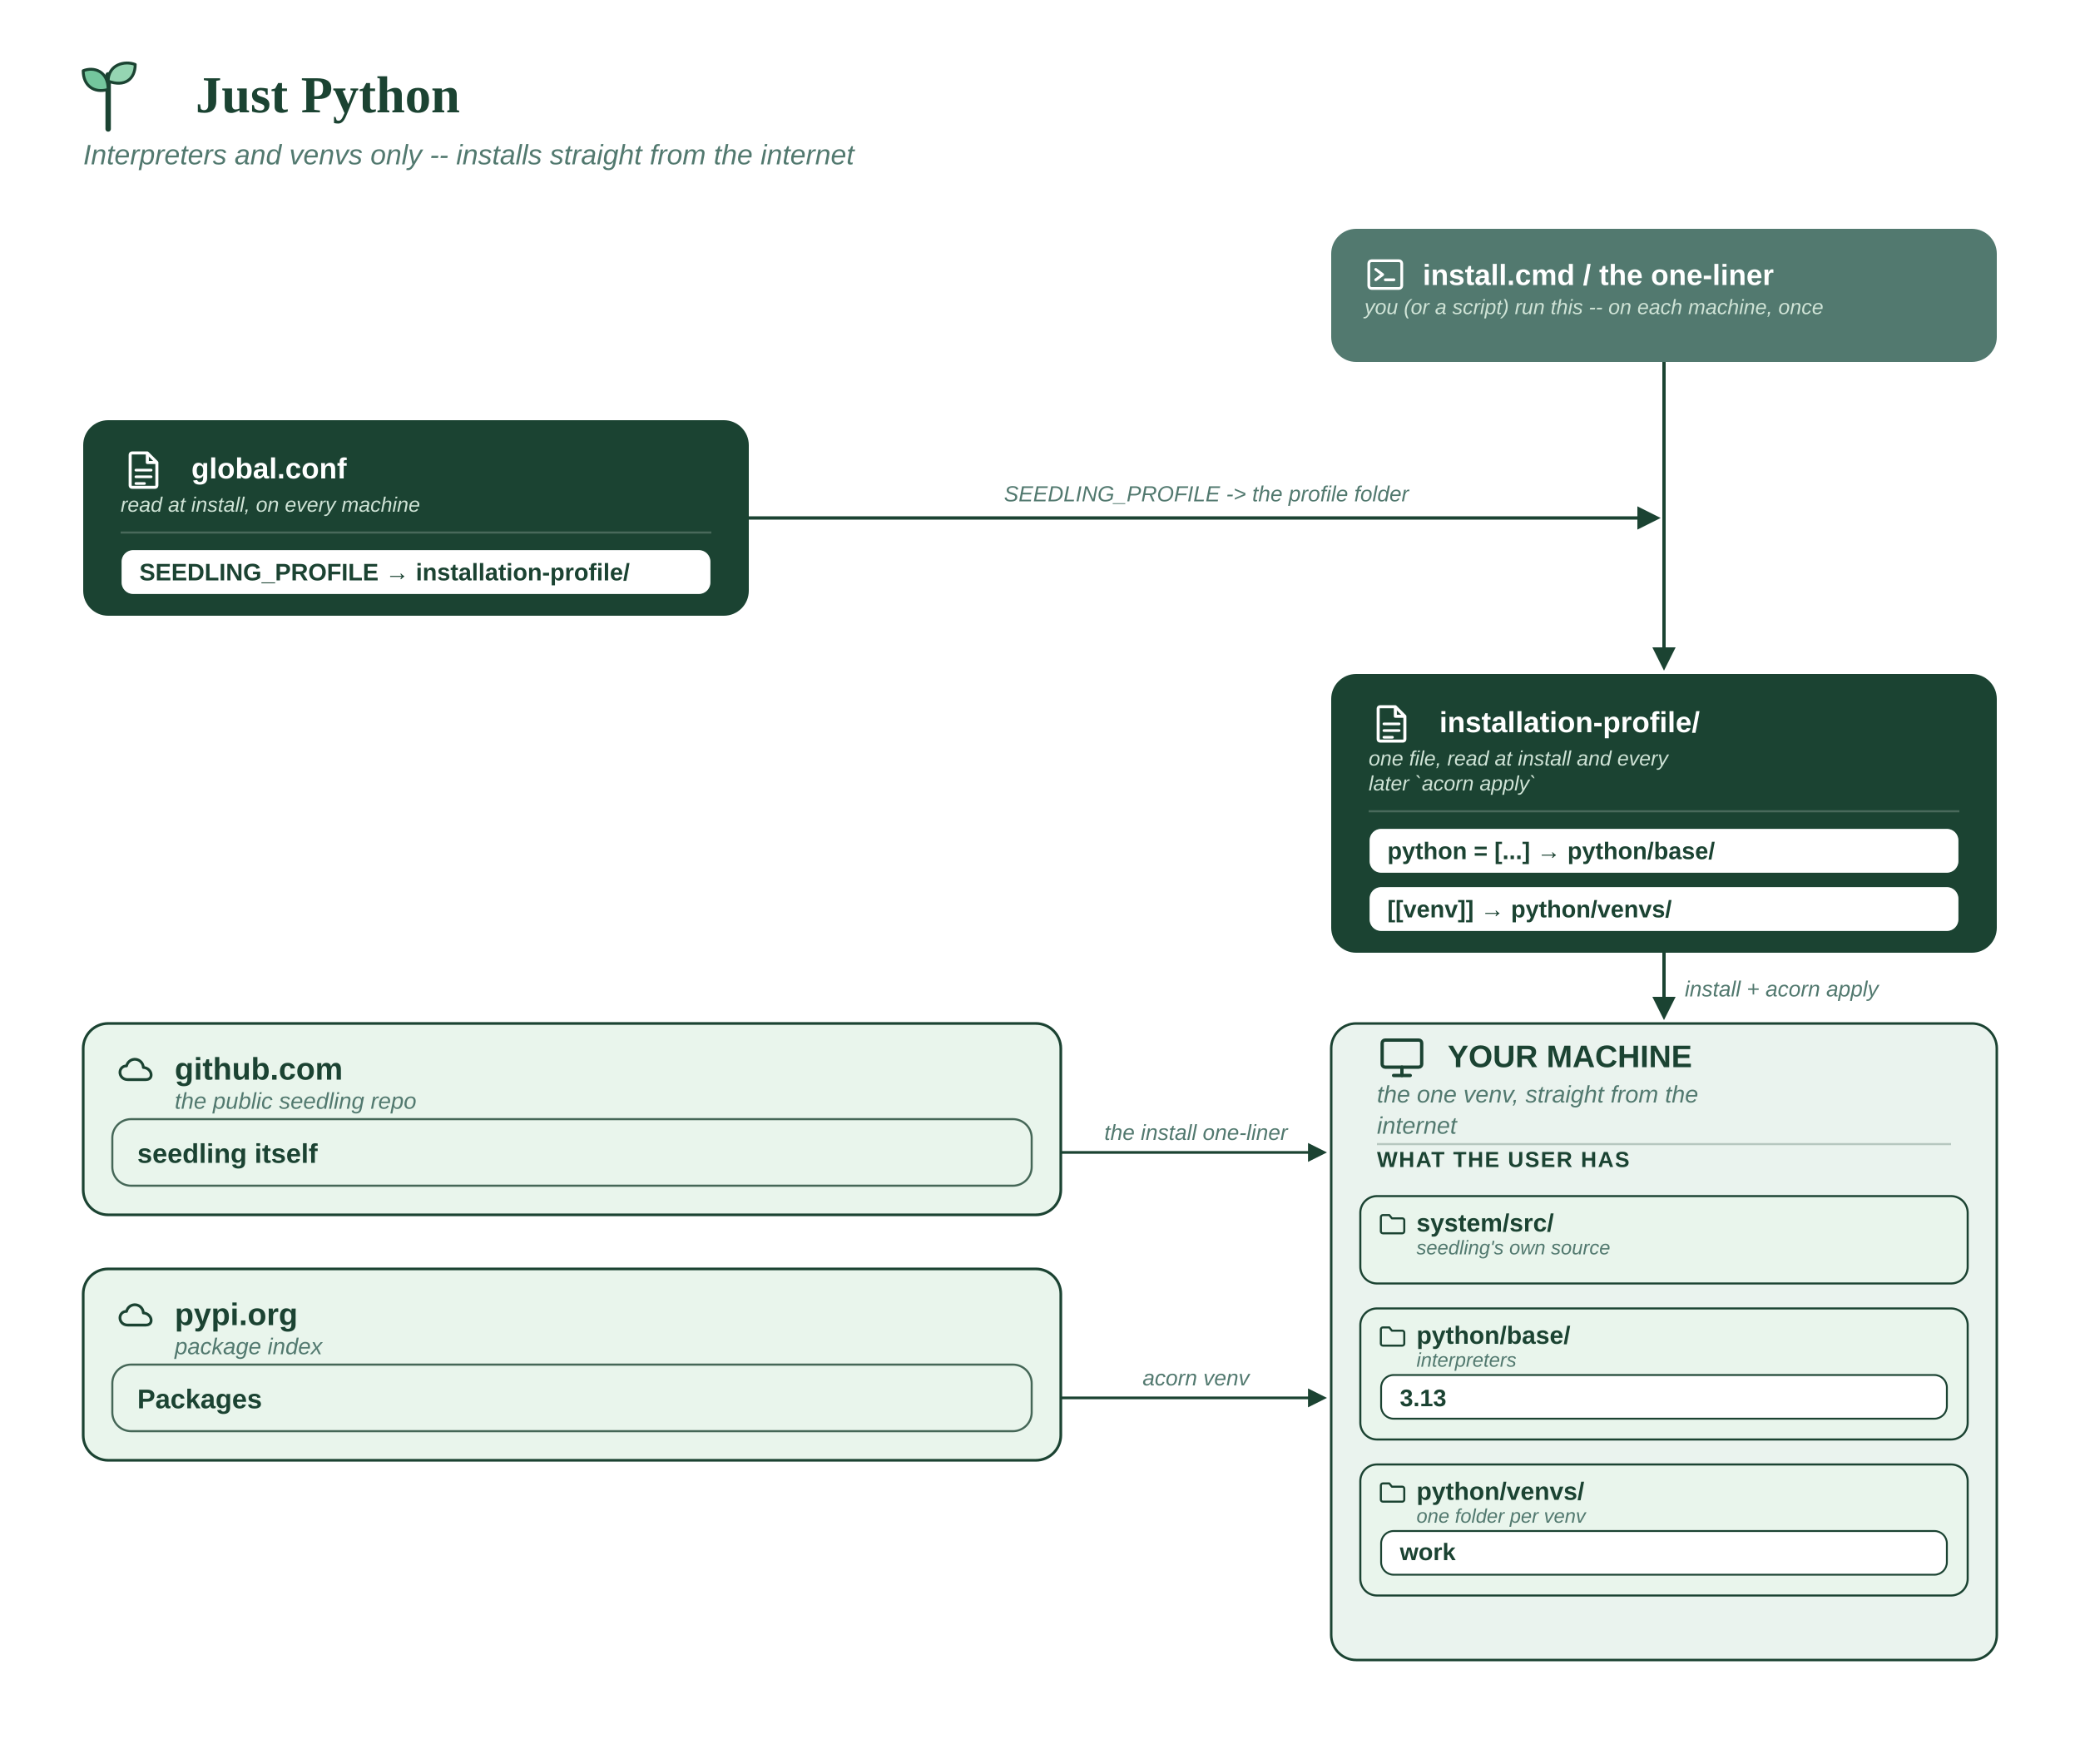
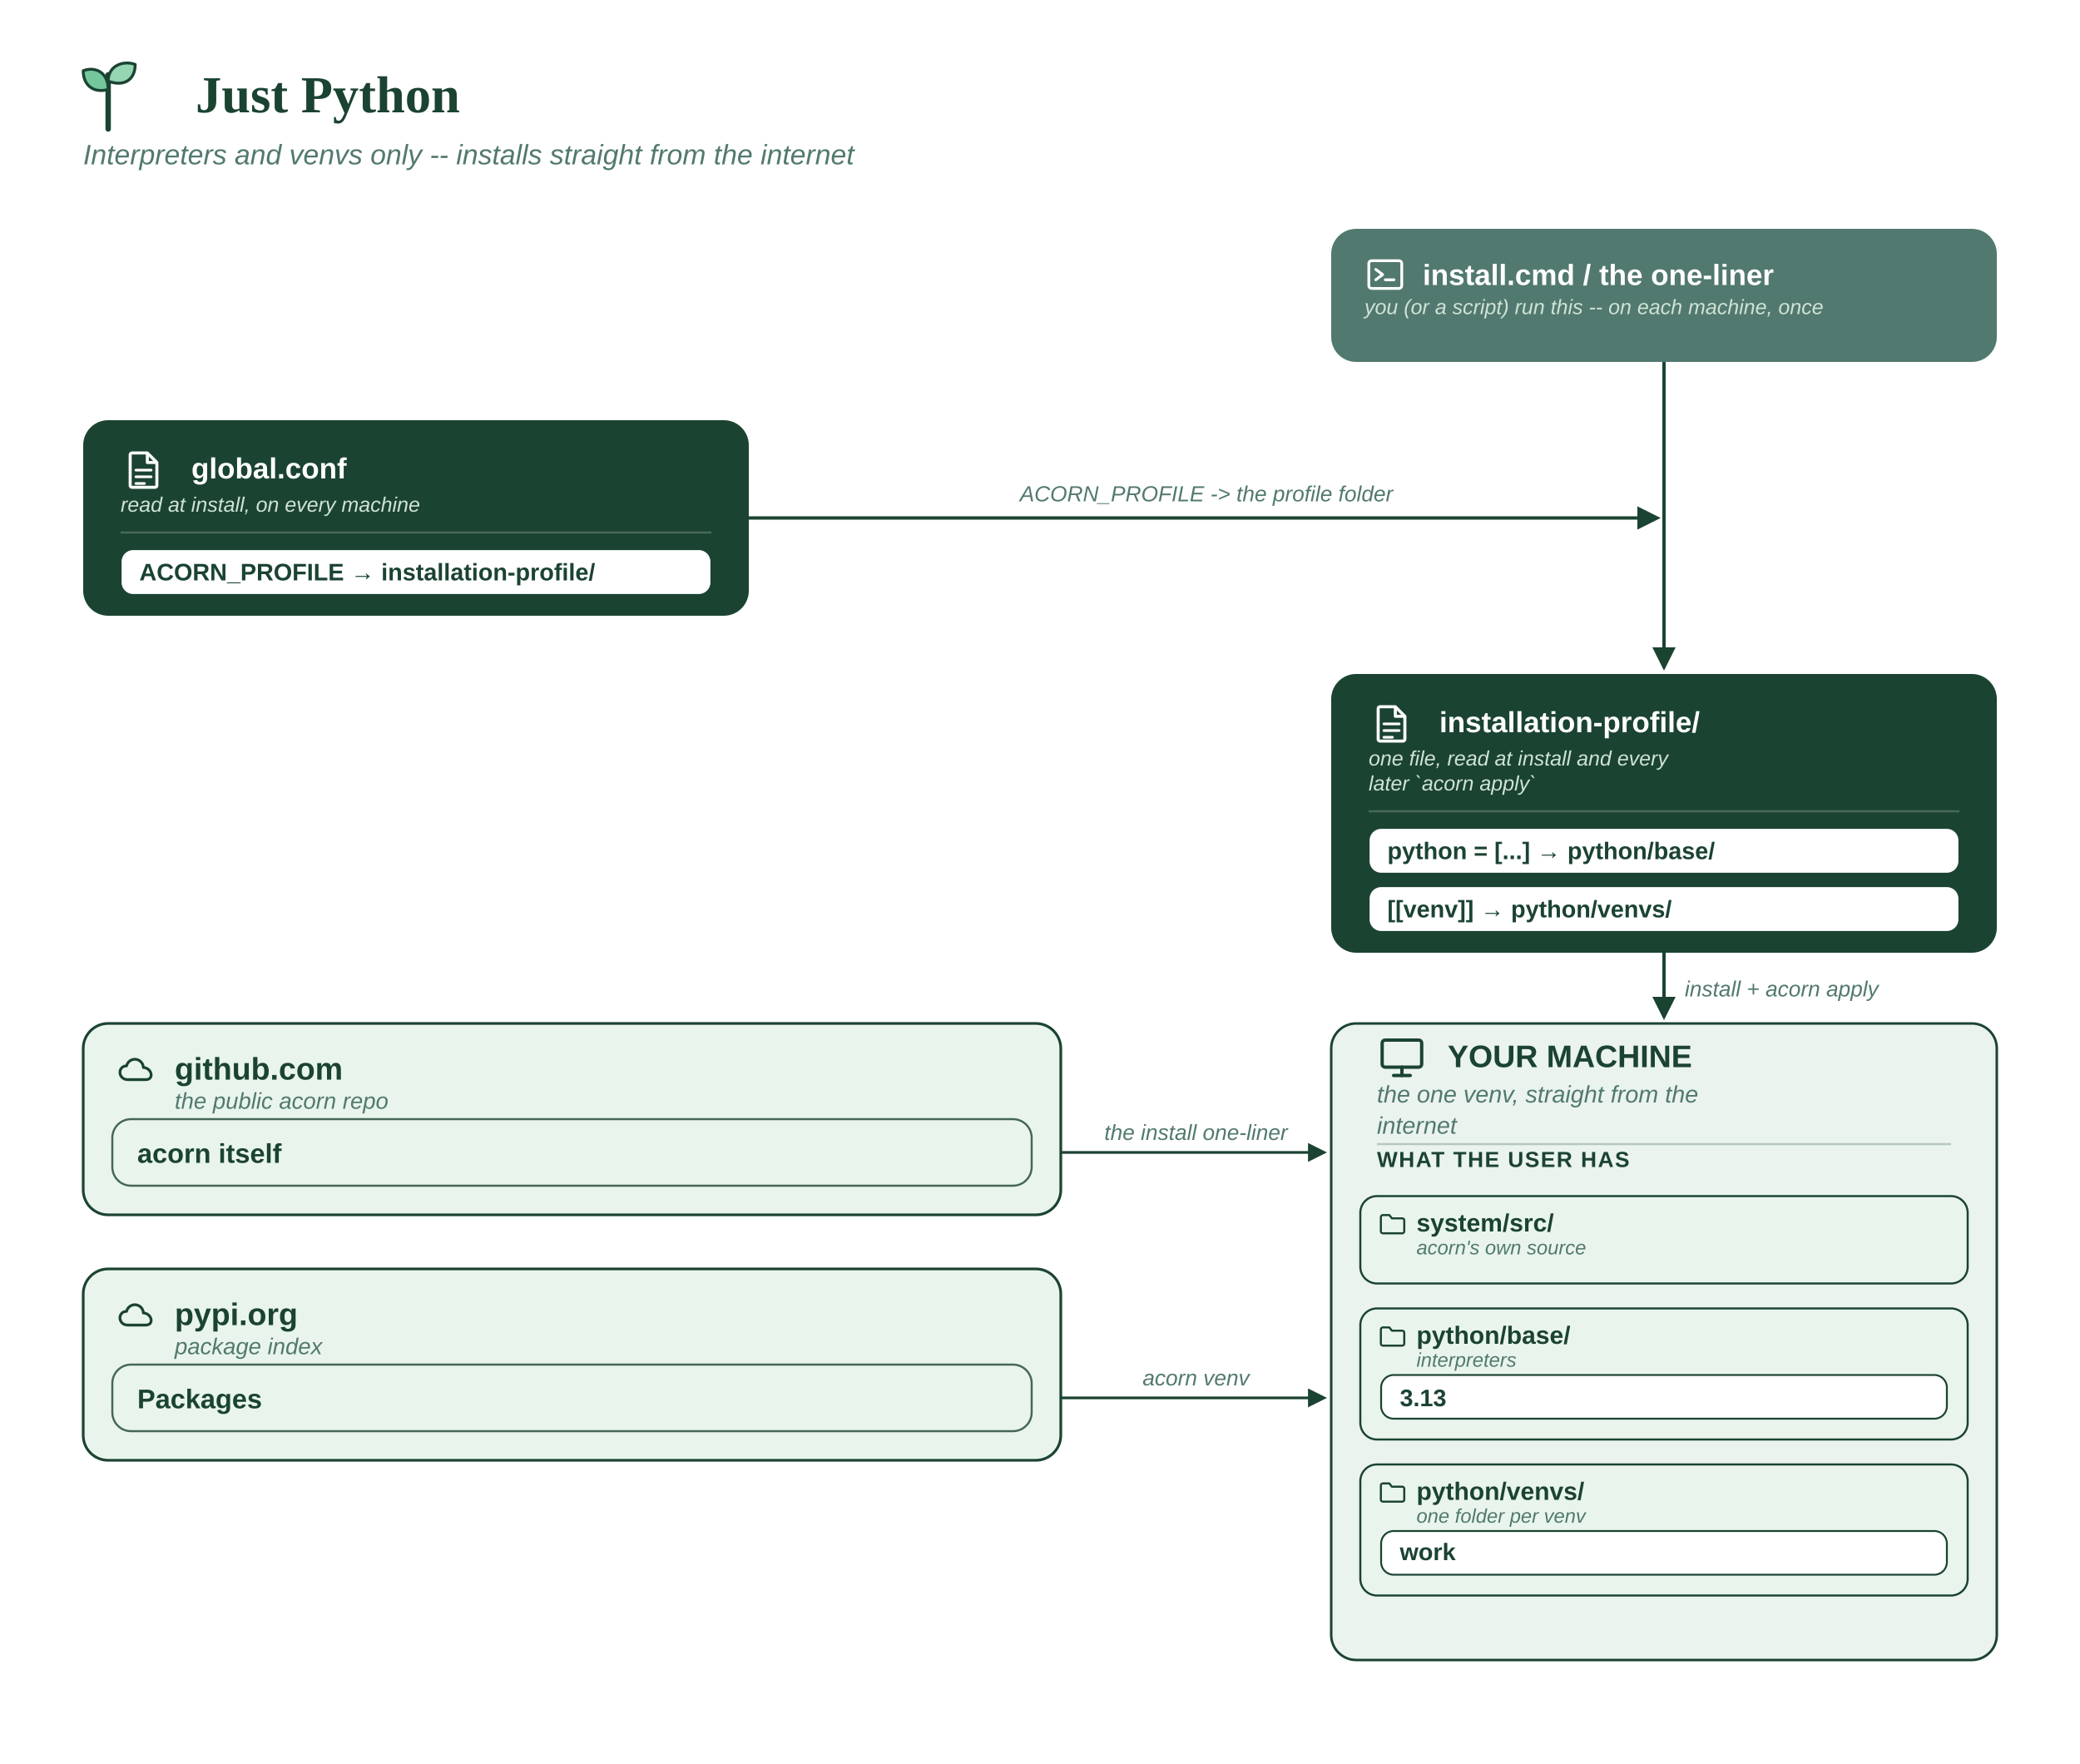
<svg xmlns="http://www.w3.org/2000/svg" viewBox="0 0 1000 848" font-family="Arial, Helvetica, sans-serif">
  <defs>
    <defs>
      <style>
      .head  { font-family: Georgia, 'Times New Roman', serif; }
      .body  { font-family: Arial, Helvetica, sans-serif; }
      .fg    { fill: #1B4332; }
      .fw    { fill: #FFFFFF; }
      .fmute { fill: #52796F; }
    </style>
      <marker id="arrow" markerWidth="7" markerHeight="7" refX="5.5" refY="3.5" orient="auto">
        <path d="M0,0 L7,3.5 L0,7 Z" fill="#1B4332" />
      </marker>
      <symbol id="ic-cloud" viewBox="0 0 24 24">
        <path d="M6.5 18 C3.5 18 2 15.8 2 13.8 C2 11.6 3.8 10 5.8 10.1 C6.4 7.6 8.7 6 11.2 6.3 C13.6 6.6 15.4 8.6 15.5 11 C17.9 11.1 20 13 20 15.3 C20 17.4 18.2 18 17 18 Z" fill="none" stroke="currentColor" stroke-width="1.6" stroke-linejoin="round" />
      </symbol>
      <symbol id="ic-box" viewBox="0 0 24 24">
        <path d="M3 8 L12 4 L21 8 L12 12 Z" fill="none" stroke="currentColor" stroke-width="1.6" stroke-linejoin="round" />
        <path d="M3 8 V17 L12 21 V12" fill="none" stroke="currentColor" stroke-width="1.6" stroke-linejoin="round" />
        <path d="M21 8 V17 L12 21" fill="none" stroke="currentColor" stroke-width="1.6" stroke-linejoin="round" />
      </symbol>
      <symbol id="ic-server" viewBox="0 0 24 24">
        <rect x="3" y="4" width="18" height="6" rx="1.3" fill="none" stroke="currentColor" stroke-width="1.6" />
        <rect x="3" y="14" width="18" height="6" rx="1.3" fill="none" stroke="currentColor" stroke-width="1.6" />
        <circle cx="7" cy="7" r="1" fill="currentColor" />
        <circle cx="7" cy="17" r="1" fill="currentColor" />
      </symbol>
      <symbol id="ic-monitor" viewBox="0 0 24 24">
        <rect x="2.5" y="4" width="19" height="13" rx="1.4" fill="none" stroke="currentColor" stroke-width="1.6" />
        <line x1="8" y1="21" x2="16" y2="21" stroke="currentColor" stroke-width="1.6" stroke-linecap="round" />
        <line x1="12" y1="17" x2="12" y2="21" stroke="currentColor" stroke-width="1.6" stroke-linecap="round" />
      </symbol>
      <symbol id="ic-folder" viewBox="0 0 24 24">
        <path d="M3 6.5 C3 5.7 3.7 5 4.5 5 H9.5 L11.5 7.5 H19.5 C20.3 7.5 21 8.2 21 9 V17.5 C21 18.3 20.3 19 19.5 19 H4.5 C3.7 19 3 18.3 3 17.5 Z" fill="none" stroke="currentColor" stroke-width="1.6" stroke-linejoin="round" />
      </symbol>
      <symbol id="ic-doc" viewBox="0 0 24 24">
        <path d="M6 3 H14 L19 8 V20 C19 20.6 18.6 21 18 21 H6 C5.4 21 5 20.6 5 20 V4 C5 3.4 5.4 3 6 3 Z" fill="none" stroke="currentColor" stroke-width="1.6" stroke-linejoin="round" />
        <path d="M14 3 V8 H19" fill="none" stroke="currentColor" stroke-width="1.6" stroke-linejoin="round" />
        <line x1="8" y1="12" x2="16" y2="12" stroke="currentColor" stroke-width="1.4" stroke-linecap="round" />
        <line x1="8" y1="15.5" x2="16" y2="15.5" stroke="currentColor" stroke-width="1.4" stroke-linecap="round" />
        <line x1="8" y1="19" x2="12.5" y2="19" stroke="currentColor" stroke-width="1.4" stroke-linecap="round" />
      </symbol>
      <symbol id="ic-terminal" viewBox="0 0 24 24">
        <rect x="2.5" y="4" width="19" height="16" rx="1.6" fill="none" stroke="currentColor" stroke-width="1.6" />
        <path d="M6.5 9 L10.5 12 L6.5 15" fill="none" stroke="currentColor" stroke-width="1.6" stroke-linecap="round" stroke-linejoin="round" />
        <line x1="12" y1="15" x2="17" y2="15" stroke="currentColor" stroke-width="1.6" stroke-linecap="round" />
      </symbol>
    </defs>
  </defs>
  <rect x="0" y="0" width="1000" height="848" fill="#FFFFFF" />
  <g transform="translate(40,20)">
    <path d="M12 42 V16" stroke="#1B4332" stroke-width="2.6" stroke-linecap="round" fill="none" />
    <path d="M12 23 C12 14 5 12 0 14 C0 21 5 25 12 23 Z" fill="#74C69D" stroke="#1B4332" stroke-width="1.4" stroke-linejoin="round" />
    <path d="M12 19 C12 11 20 9 25 11 C25 18 20 22 12 19 Z" fill="#95D5B2" stroke="#1B4332" stroke-width="1.4" stroke-linejoin="round" />
  </g>
  <text x="94" y="54" class="head fg" font-size="25" font-weight="700">Just Python</text>
  <text x="40" y="79" class="body fmute" font-size="13.5" font-style="italic">Interpreters and venvs only -- installs straight from the internet</text>
  <rect x="640" y="110" width="320" height="64" rx="12" fill="#52796F" />
  <use href="#ic-terminal" x="656" y="122" width="20" height="20" color="#FFFFFF" />
  <text x="684" y="137" class="body fw" font-size="14.0" font-weight="700">install.cmd  /  the one-liner</text>
  <text x="656" y="151" class="body" fill="#CFE3D6" font-size="10" font-style="italic">you (or a script) run this -- on each machine, once</text>
  <line x1="800" y1="174" x2="800" y2="320" stroke="#1B4332" stroke-width="1.6" marker-end="url(#arrow)" />
  <rect x="40" y="202" width="320" height="94" rx="12" fill="#1B4332" />
  <use href="#ic-doc" x="58" y="215" width="22" height="22" color="#FFFFFF" />
  <text x="92" y="230" class="body fw" font-size="14" font-weight="700">global.conf</text>
  <text x="58" y="246" class="body" fill="#CFE3D6" font-size="10" font-style="italic">read at install, on every machine</text>
  <line x1="58" y1="256" x2="342" y2="256" stroke="#FFFFFF" stroke-width="1" opacity="0.2" />
  <rect x="58" y="264" width="284" height="22" rx="6" fill="#FFFFFF" stroke="#1B4332" stroke-width="0.9" />
-   <text x="67" y="279" class="body fg" font-size="11.5" font-weight="600">SEEDLING_PROFILE  →  installation-profile/</text>
+   <text x="67" y="279" class="body fg" font-size="11.5" font-weight="600">ACORN_PROFILE  →  installation-profile/</text>
  <line x1="360" y1="249" x2="796" y2="249" stroke="#1B4332" stroke-width="1.6" marker-end="url(#arrow)" />
-   <text x="580" y="241" text-anchor="middle" class="body fmute" font-size="10.5" font-style="italic">SEEDLING_PROFILE -&gt; the profile folder</text>
+   <text x="580" y="241" text-anchor="middle" class="body fmute" font-size="10.5" font-style="italic">ACORN_PROFILE -&gt; the profile folder</text>
  <rect x="640" y="324" width="320" height="134" rx="12" fill="#1B4332" />
  <use href="#ic-doc" x="658" y="337" width="22" height="22" color="#FFFFFF" />
  <text x="692" y="352" class="body fw" font-size="14.0" font-weight="700">installation-profile/</text>
  <text x="658" y="368" class="body" fill="#CFE3D6" font-size="10" font-style="italic">one file, read at install and every</text>
  <text x="658" y="380" class="body" fill="#CFE3D6" font-size="10" font-style="italic">later `acorn apply`</text>
  <line x1="658" y1="390" x2="942" y2="390" stroke="#FFFFFF" stroke-width="1" opacity="0.2" />
  <rect x="658" y="398" width="284" height="22" rx="6" fill="#FFFFFF" stroke="#1B4332" stroke-width="0.9" />
  <text x="667" y="413" class="body fg" font-size="11.5" font-weight="600">python = [...]  →  python/base/</text>
  <rect x="658" y="426" width="284" height="22" rx="6" fill="#FFFFFF" stroke="#1B4332" stroke-width="0.9" />
  <text x="667" y="441" class="body fg" font-size="11.5" font-weight="600">[[venv]]  →  python/venvs/</text>
  <line x1="800" y1="458" x2="800" y2="488" stroke="#1B4332" stroke-width="1.6" marker-end="url(#arrow)" />
  <text x="810" y="479" class="body fmute" font-size="10.5" font-style="italic">install + acorn apply</text>
  <rect x="640" y="492" width="320" height="306" rx="12" fill="#EAF3EE" stroke="#1B4332" stroke-width="1.2" />
  <use href="#ic-monitor" x="662" y="496" width="24" height="24" color="#1B4332" />
  <text x="696" y="513" class="body fg" font-size="15" font-weight="700">YOUR MACHINE</text>
  <text x="662" y="530" class="body fmute" font-size="11.5" font-style="italic">the one venv, straight from the</text>
  <text x="662" y="545" class="body fmute" font-size="11.5" font-style="italic">internet</text>
  <line x1="662" y1="550" x2="938" y2="550" stroke="#1B4332" stroke-width="1" opacity="0.25" />
  <text x="662" y="561" class="body fg" font-size="10.5" font-weight="700" letter-spacing="0.6">WHAT THE USER HAS</text>
  <rect x="654" y="575" width="292" height="42" rx="8" fill="#E9F5EC" stroke="#1B4332" stroke-width="1" />
  <use href="#ic-folder" x="662" y="581" width="15" height="15" color="#1B4332" />
  <text x="681" y="592" class="body fg" font-size="12.0" font-weight="700">system/src/</text>
-   <text x="681" y="603" class="body fmute" font-size="9.5" font-style="italic">seedling's own source</text>
+   <text x="681" y="603" class="body fmute" font-size="9.5" font-style="italic">acorn's own source</text>
  <rect x="654" y="629" width="292" height="63" rx="8" fill="#E9F5EC" stroke="#1B4332" stroke-width="1" />
  <use href="#ic-folder" x="662" y="635" width="15" height="15" color="#1B4332" />
  <text x="681" y="646" class="body fg" font-size="12.0" font-weight="700">python/base/</text>
  <text x="681" y="657" class="body fmute" font-size="9.5" font-style="italic">interpreters</text>
  <rect x="664" y="661" width="272" height="21" rx="6" fill="#FFFFFF" stroke="#1B4332" stroke-width="0.9" />
  <text x="673" y="676" class="body fg" font-size="11.5" font-weight="600">3.13</text>
  <rect x="654" y="704" width="292" height="63" rx="8" fill="#E9F5EC" stroke="#1B4332" stroke-width="1" />
  <use href="#ic-folder" x="662" y="710" width="15" height="15" color="#1B4332" />
  <text x="681" y="721" class="body fg" font-size="12.0" font-weight="700">python/venvs/</text>
  <text x="681" y="732" class="body fmute" font-size="9.5" font-style="italic">one folder per venv</text>
  <rect x="664" y="736" width="272" height="21" rx="6" fill="#FFFFFF" stroke="#1B4332" stroke-width="0.9" />
  <text x="673" y="750" class="body fg" font-size="11.5" font-weight="600">work</text>
  <rect x="40" y="492" width="470" height="92" rx="12" fill="#E9F5EC" stroke="#1B4332" stroke-width="1.3" />
  <use href="#ic-cloud" x="56" y="504" width="20" height="20" color="#1B4332" />
  <text x="84" y="519" class="body fg" font-size="15.0" font-weight="700">github.com</text>
-   <text x="84" y="533" class="body fmute" font-size="11.0" font-style="italic">the public seedling repo</text>
+   <text x="84" y="533" class="body fmute" font-size="11.0" font-style="italic">the public acorn repo</text>
  <rect x="54" y="538" width="442" height="32" rx="9" fill="#E9F5EC" stroke="#1B4332" stroke-width="1" opacity="0.8" />
-   <text x="66" y="559" class="body fg" font-size="13.0" font-weight="700">seedling itself</text>
+   <text x="66" y="559" class="body fg" font-size="13.0" font-weight="700">acorn itself</text>
  <line x1="510" y1="554" x2="636" y2="554" stroke="#1B4332" stroke-width="1.3" marker-end="url(#arrow)" />
  <text x="575" y="548" text-anchor="middle" class="body fmute" font-size="10.5" font-style="italic">the install one-liner</text>
  <rect x="40" y="610" width="470" height="92" rx="12" fill="#E9F5EC" stroke="#1B4332" stroke-width="1.3" />
  <use href="#ic-cloud" x="56" y="622" width="20" height="20" color="#1B4332" />
  <text x="84" y="637" class="body fg" font-size="15.0" font-weight="700">pypi.org</text>
  <text x="84" y="651" class="body fmute" font-size="11.0" font-style="italic">package index</text>
  <rect x="54" y="656" width="442" height="32" rx="9" fill="#E9F5EC" stroke="#1B4332" stroke-width="1" opacity="0.8" />
  <text x="66" y="677" class="body fg" font-size="13.0" font-weight="700">Packages</text>
  <line x1="510" y1="672" x2="636" y2="672" stroke="#1B4332" stroke-width="1.3" marker-end="url(#arrow)" />
  <text x="575" y="666" text-anchor="middle" class="body fmute" font-size="10.5" font-style="italic">acorn venv</text>
</svg>
